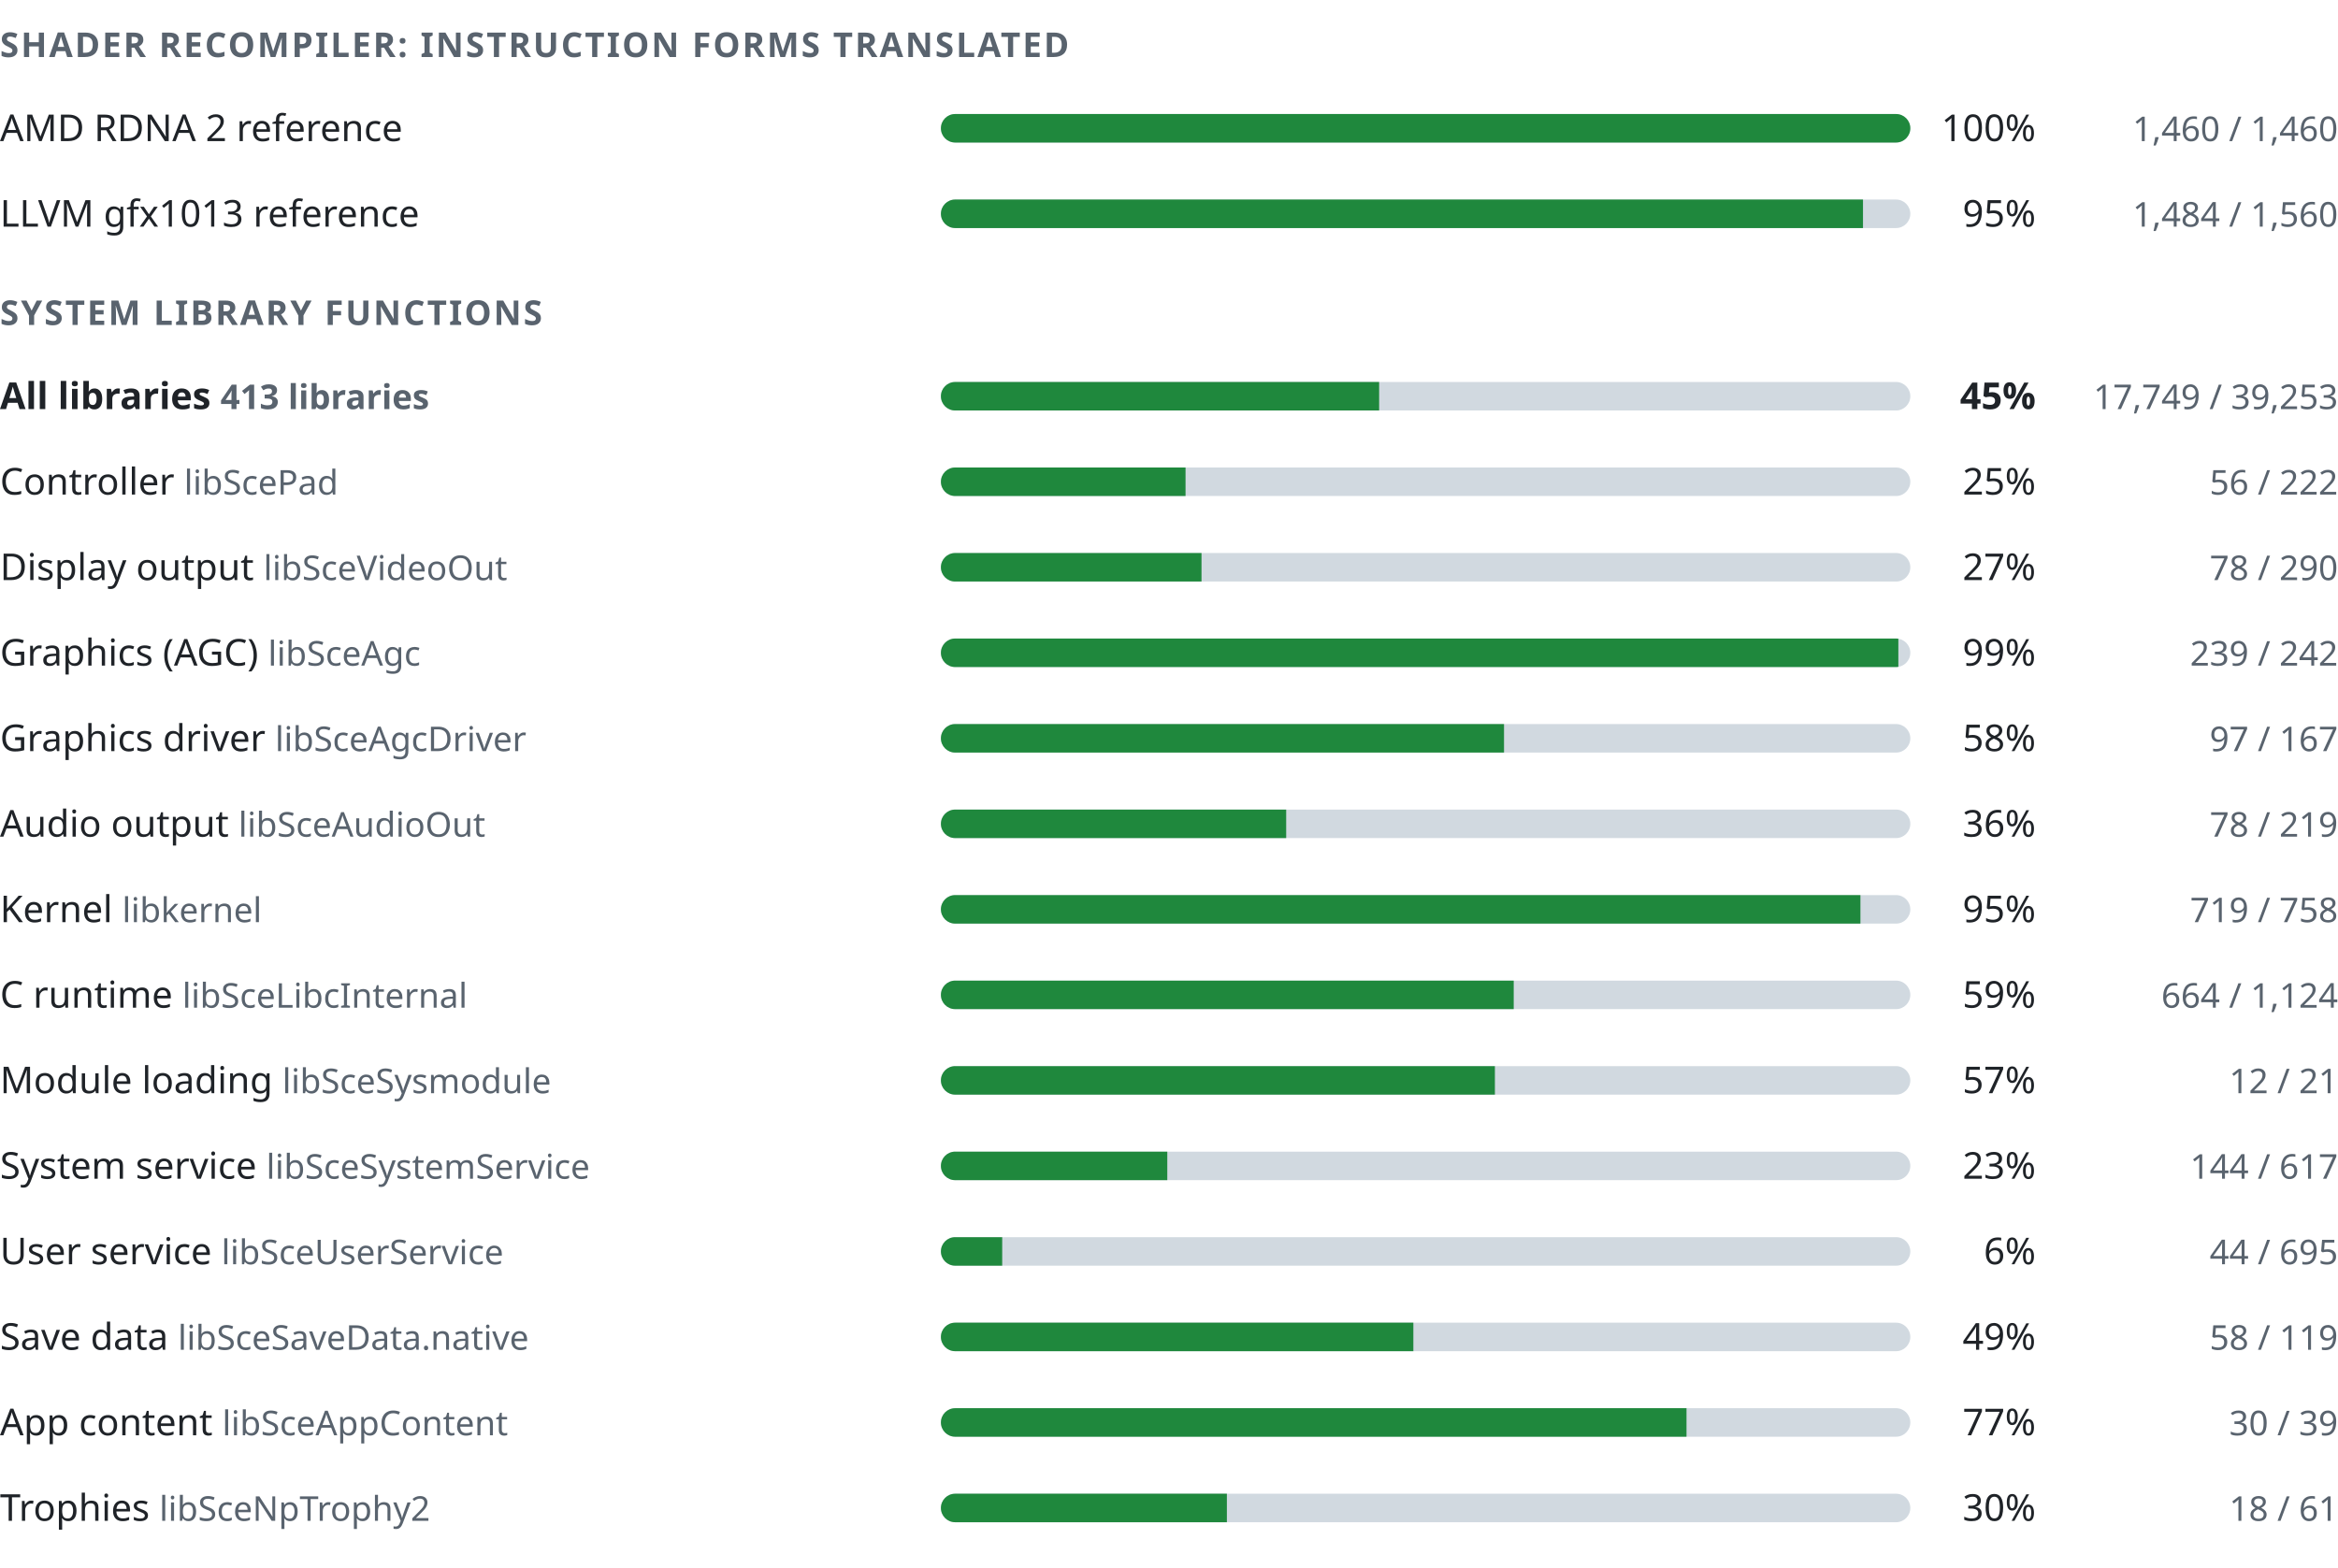
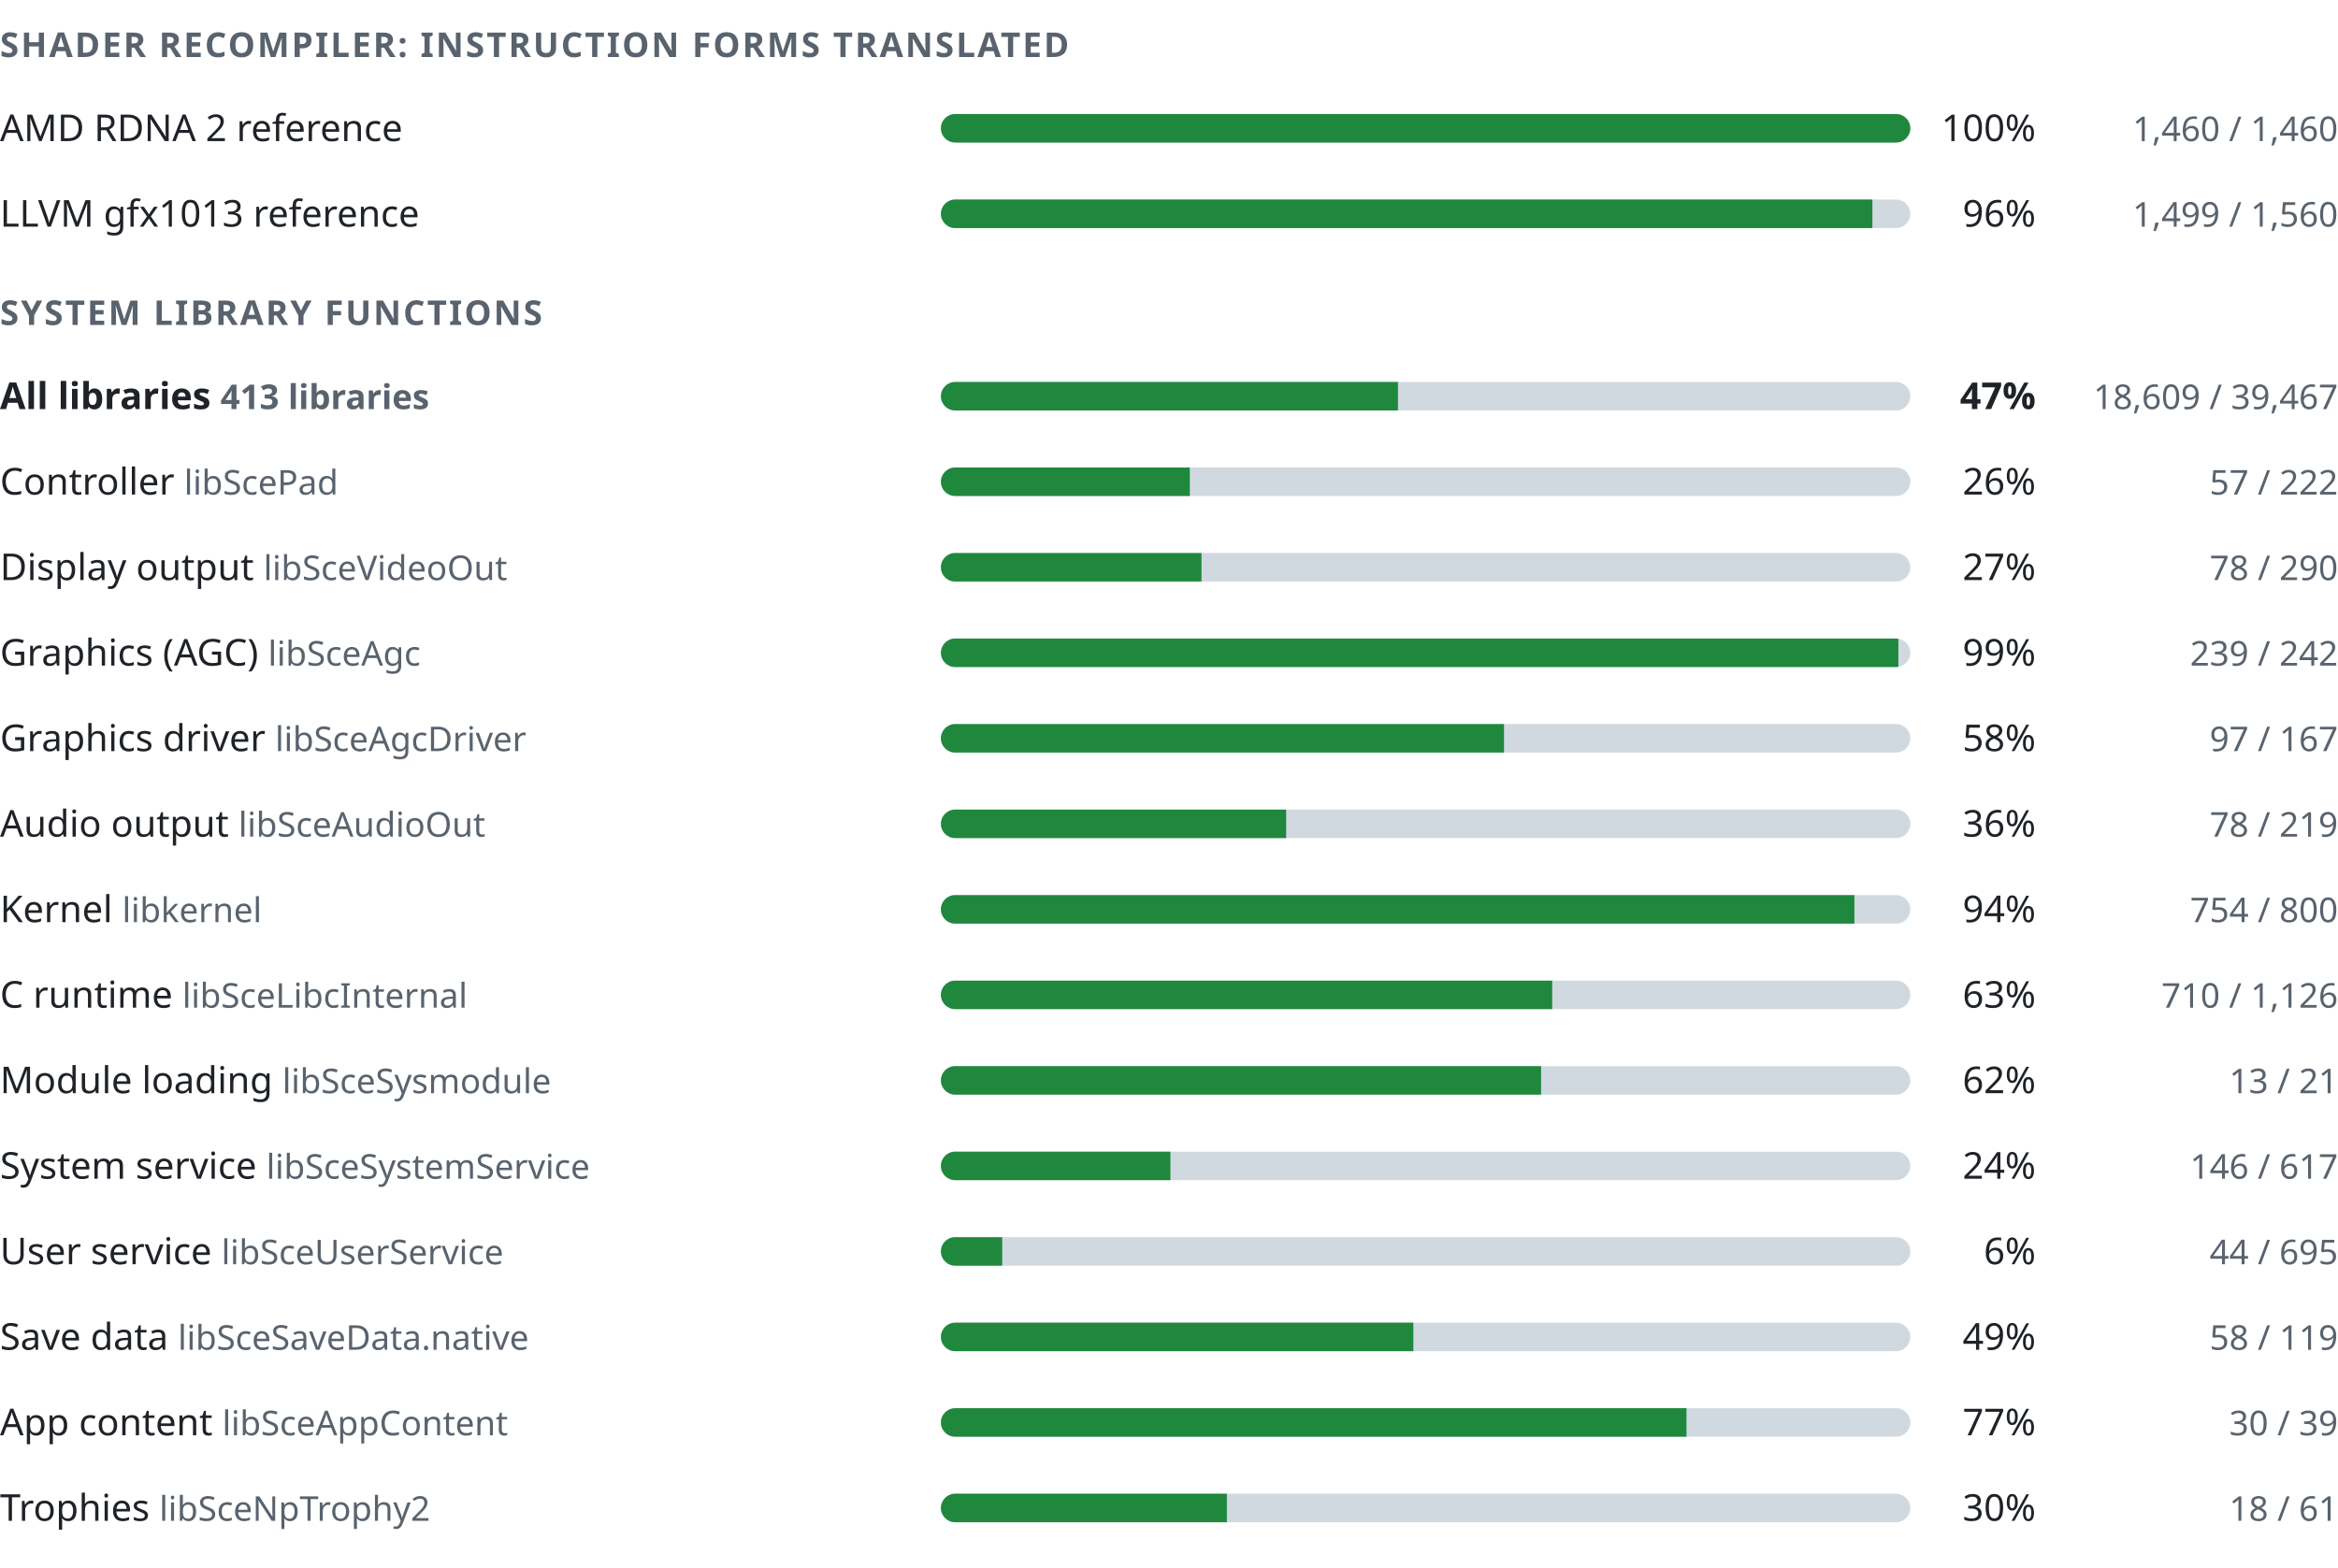
- <svg xmlns="http://www.w3.org/2000/svg" width="820" height="550" viewBox="0 0 820 550" role="img" aria-label="AnyPS5 at 1582613: shaders and system library functions">
+ <svg xmlns="http://www.w3.org/2000/svg" width="820" height="550" viewBox="0 0 820 550" role="img" aria-label="AnyPS5 at bd19838: shaders and system library functions">
  <style>
  text { font-family: -apple-system, BlinkMacSystemFont, "Segoe UI", "Noto Sans", Helvetica, Arial, sans-serif; font-size: 13px; fill: #1f2328; }
  .sub { fill: #59636e; font-size: 12px; }
  .num { font-variant-numeric: tabular-nums; }
  .strong { font-weight: 600; }
  .group { font-size: 12px; font-weight: 600; fill: #59636e; letter-spacing: 0.06em; }
  .track { fill: #d1d9e0; }
  .done { fill: #1f883d; }
  .rule { stroke: #d1d9e0; }
</style>
  <defs>
    <pattern id="blocked" width="6" height="6" patternUnits="userSpaceOnUse" patternTransform="rotate(45)">
      <rect width="6" height="6" fill="#cf222e" opacity="0.35" />
      <rect width="3" height="6" fill="#cf222e" />
    </pattern>
  </defs>
  <text class="group" x="0" y="20.0">SHADER RECOMPILER: INSTRUCTION FORMS TRANSLATED</text>
  <text class="" x="0" y="49.5">AMD RDNA 2 reference</text>
  <clipPath id="bar40">
    <rect x="330" y="40.0" width="340" height="10" rx="5.0" />
  </clipPath>
  <g clip-path="url(#bar40)">
    <rect class="track" x="330" y="40.0" width="340" height="10" />
    <rect class="done" x="330" y="40.0" width="340.0" height="10" />
  </g>
  <text class="num" x="714" y="49.5" text-anchor="end">100%</text>
  <text class="num sub" x="820" y="49.5" text-anchor="end">1,460 / 1,460</text>
  <text class="" x="0" y="79.5">LLVM gfx1013 reference</text>
  <clipPath id="bar70">
    <rect x="330" y="70.0" width="340" height="10" rx="5.0" />
  </clipPath>
  <g clip-path="url(#bar70)">
    <rect class="track" x="330" y="70.0" width="340" height="10" />
-     <rect class="done" x="330" y="70.0" width="323.4" height="10" />
+     <rect class="done" x="330" y="70.0" width="326.7" height="10" />
  </g>
-   <text class="num" x="714" y="79.5" text-anchor="end">95%</text>
-   <text class="num sub" x="820" y="79.5" text-anchor="end">1,484 / 1,560</text>
+   <text class="num" x="714" y="79.5" text-anchor="end">96%</text>
+   <text class="num sub" x="820" y="79.5" text-anchor="end">1,499 / 1,560</text>
  <text class="group" x="0" y="114.0">SYSTEM LIBRARY FUNCTIONS</text>
  <text class="strong" x="0" y="143.5">All libraries <tspan class="sub">413 libraries</tspan>
  </text>
  <clipPath id="bar134">
    <rect x="330" y="134.0" width="340" height="10" rx="5.0" />
  </clipPath>
  <g clip-path="url(#bar134)">
    <rect class="track" x="330" y="134.0" width="340" height="10" />
-     <rect class="done" x="330" y="134.0" width="153.7" height="10" />
+     <rect class="done" x="330" y="134.0" width="160.3" height="10" />
  </g>
-   <text class="num strong" x="714" y="143.5" text-anchor="end">45%</text>
-   <text class="num sub" x="820" y="143.5" text-anchor="end">17,749 / 39,253</text>
+   <text class="num strong" x="714" y="143.5" text-anchor="end">47%</text>
+   <text class="num sub" x="820" y="143.5" text-anchor="end">18,609 / 39,467</text>
  <text class="" x="0" y="173.5">Controller <tspan class="sub">libScePad</tspan>
  </text>
  <clipPath id="bar164">
    <rect x="330" y="164.0" width="340" height="10" rx="5.0" />
  </clipPath>
  <g clip-path="url(#bar164)">
    <rect class="track" x="330" y="164.0" width="340" height="10" />
-     <rect class="done" x="330" y="164.0" width="85.8" height="10" />
+     <rect class="done" x="330" y="164.0" width="87.3" height="10" />
  </g>
-   <text class="num" x="714" y="173.5" text-anchor="end">25%</text>
-   <text class="num sub" x="820" y="173.5" text-anchor="end">56 / 222</text>
+   <text class="num" x="714" y="173.5" text-anchor="end">26%</text>
+   <text class="num sub" x="820" y="173.5" text-anchor="end">57 / 222</text>
  <text class="" x="0" y="203.5">Display output <tspan class="sub">libSceVideoOut</tspan>
  </text>
  <clipPath id="bar194">
    <rect x="330" y="194.0" width="340" height="10" rx="5.0" />
  </clipPath>
  <g clip-path="url(#bar194)">
    <rect class="track" x="330" y="194.0" width="340" height="10" />
    <rect class="done" x="330" y="194.0" width="91.4" height="10" />
  </g>
  <text class="num" x="714" y="203.5" text-anchor="end">27%</text>
  <text class="num sub" x="820" y="203.5" text-anchor="end">78 / 290</text>
  <text class="" x="0" y="233.5">Graphics (AGC) <tspan class="sub">libSceAgc</tspan>
  </text>
  <clipPath id="bar224">
    <rect x="330" y="224.0" width="340" height="10" rx="5.0" />
  </clipPath>
  <g clip-path="url(#bar224)">
    <rect class="track" x="330" y="224.0" width="340" height="10" />
    <rect class="done" x="330" y="224.0" width="335.8" height="10" />
  </g>
  <text class="num" x="714" y="233.5" text-anchor="end">99%</text>
  <text class="num sub" x="820" y="233.5" text-anchor="end">239 / 242</text>
  <text class="" x="0" y="263.5">Graphics driver <tspan class="sub">libSceAgcDriver</tspan>
  </text>
  <clipPath id="bar254">
    <rect x="330" y="254.0" width="340" height="10" rx="5.0" />
  </clipPath>
  <g clip-path="url(#bar254)">
    <rect class="track" x="330" y="254.0" width="340" height="10" />
    <rect class="done" x="330" y="254.0" width="197.5" height="10" />
  </g>
  <text class="num" x="714" y="263.5" text-anchor="end">58%</text>
  <text class="num sub" x="820" y="263.5" text-anchor="end">97 / 167</text>
  <text class="" x="0" y="293.5">Audio output <tspan class="sub">libSceAudioOut</tspan>
  </text>
  <clipPath id="bar284">
    <rect x="330" y="284.0" width="340" height="10" rx="5.0" />
  </clipPath>
  <g clip-path="url(#bar284)">
    <rect class="track" x="330" y="284.0" width="340" height="10" />
    <rect class="done" x="330" y="284.0" width="121.1" height="10" />
  </g>
  <text class="num" x="714" y="293.5" text-anchor="end">36%</text>
  <text class="num sub" x="820" y="293.5" text-anchor="end">78 / 219</text>
  <text class="" x="0" y="323.5">Kernel <tspan class="sub">libkernel</tspan>
  </text>
  <clipPath id="bar314">
    <rect x="330" y="314.0" width="340" height="10" rx="5.0" />
  </clipPath>
  <g clip-path="url(#bar314)">
    <rect class="track" x="330" y="314.0" width="340" height="10" />
-     <rect class="done" x="330" y="314.0" width="322.5" height="10" />
+     <rect class="done" x="330" y="314.0" width="320.4" height="10" />
  </g>
-   <text class="num" x="714" y="323.5" text-anchor="end">95%</text>
-   <text class="num sub" x="820" y="323.5" text-anchor="end">719 / 758</text>
+   <text class="num" x="714" y="323.5" text-anchor="end">94%</text>
+   <text class="num sub" x="820" y="323.5" text-anchor="end">754 / 800</text>
  <text class="" x="0" y="353.5">C runtime <tspan class="sub">libSceLibcInternal</tspan>
  </text>
  <clipPath id="bar344">
    <rect x="330" y="344.0" width="340" height="10" rx="5.0" />
  </clipPath>
  <g clip-path="url(#bar344)">
    <rect class="track" x="330" y="344.0" width="340" height="10" />
-     <rect class="done" x="330" y="344.0" width="200.9" height="10" />
+     <rect class="done" x="330" y="344.0" width="214.4" height="10" />
  </g>
-   <text class="num" x="714" y="353.5" text-anchor="end">59%</text>
-   <text class="num sub" x="820" y="353.5" text-anchor="end">664 / 1,124</text>
+   <text class="num" x="714" y="353.5" text-anchor="end">63%</text>
+   <text class="num sub" x="820" y="353.5" text-anchor="end">710 / 1,126</text>
  <text class="" x="0" y="383.5">Module loading <tspan class="sub">libSceSysmodule</tspan>
  </text>
  <clipPath id="bar374">
    <rect x="330" y="374.0" width="340" height="10" rx="5.0" />
  </clipPath>
  <g clip-path="url(#bar374)">
    <rect class="track" x="330" y="374.0" width="340" height="10" />
-     <rect class="done" x="330" y="374.0" width="194.3" height="10" />
+     <rect class="done" x="330" y="374.0" width="210.5" height="10" />
  </g>
-   <text class="num" x="714" y="383.5" text-anchor="end">57%</text>
-   <text class="num sub" x="820" y="383.5" text-anchor="end">12 / 21</text>
+   <text class="num" x="714" y="383.5" text-anchor="end">62%</text>
+   <text class="num sub" x="820" y="383.5" text-anchor="end">13 / 21</text>
  <text class="" x="0" y="413.5">System service <tspan class="sub">libSceSystemService</tspan>
  </text>
  <clipPath id="bar404">
    <rect x="330" y="404.0" width="340" height="10" rx="5.0" />
  </clipPath>
  <g clip-path="url(#bar404)">
    <rect class="track" x="330" y="404.0" width="340" height="10" />
-     <rect class="done" x="330" y="404.0" width="79.4" height="10" />
+     <rect class="done" x="330" y="404.0" width="80.5" height="10" />
  </g>
-   <text class="num" x="714" y="413.5" text-anchor="end">23%</text>
-   <text class="num sub" x="820" y="413.5" text-anchor="end">144 / 617</text>
+   <text class="num" x="714" y="413.5" text-anchor="end">24%</text>
+   <text class="num sub" x="820" y="413.5" text-anchor="end">146 / 617</text>
  <text class="" x="0" y="443.5">User service <tspan class="sub">libSceUserService</tspan>
  </text>
  <clipPath id="bar434">
    <rect x="330" y="434.0" width="340" height="10" rx="5.0" />
  </clipPath>
  <g clip-path="url(#bar434)">
    <rect class="track" x="330" y="434.0" width="340" height="10" />
    <rect class="done" x="330" y="434.0" width="21.5" height="10" />
  </g>
  <text class="num" x="714" y="443.5" text-anchor="end">6%</text>
  <text class="num sub" x="820" y="443.5" text-anchor="end">44 / 695</text>
  <text class="" x="0" y="473.5">Save data <tspan class="sub">libSceSaveData.native</tspan>
  </text>
  <clipPath id="bar464">
    <rect x="330" y="464.0" width="340" height="10" rx="5.0" />
  </clipPath>
  <g clip-path="url(#bar464)">
    <rect class="track" x="330" y="464.0" width="340" height="10" />
    <rect class="done" x="330" y="464.0" width="165.7" height="10" />
  </g>
  <text class="num" x="714" y="473.5" text-anchor="end">49%</text>
  <text class="num sub" x="820" y="473.5" text-anchor="end">58 / 119</text>
  <text class="" x="0" y="503.5">App content <tspan class="sub">libSceAppContent</tspan>
  </text>
  <clipPath id="bar494">
    <rect x="330" y="494.0" width="340" height="10" rx="5.0" />
  </clipPath>
  <g clip-path="url(#bar494)">
    <rect class="track" x="330" y="494.0" width="340" height="10" />
    <rect class="done" x="330" y="494.0" width="261.5" height="10" />
  </g>
  <text class="num" x="714" y="503.5" text-anchor="end">77%</text>
  <text class="num sub" x="820" y="503.5" text-anchor="end">30 / 39</text>
  <text class="" x="0" y="533.5">Trophies <tspan class="sub">libSceNpTrophy2</tspan>
  </text>
  <clipPath id="bar524">
    <rect x="330" y="524.0" width="340" height="10" rx="5.0" />
  </clipPath>
  <g clip-path="url(#bar524)">
    <rect class="track" x="330" y="524.0" width="340" height="10" />
    <rect class="done" x="330" y="524.0" width="100.3" height="10" />
  </g>
  <text class="num" x="714" y="533.5" text-anchor="end">30%</text>
  <text class="num sub" x="820" y="533.5" text-anchor="end">18 / 61</text>
</svg>
